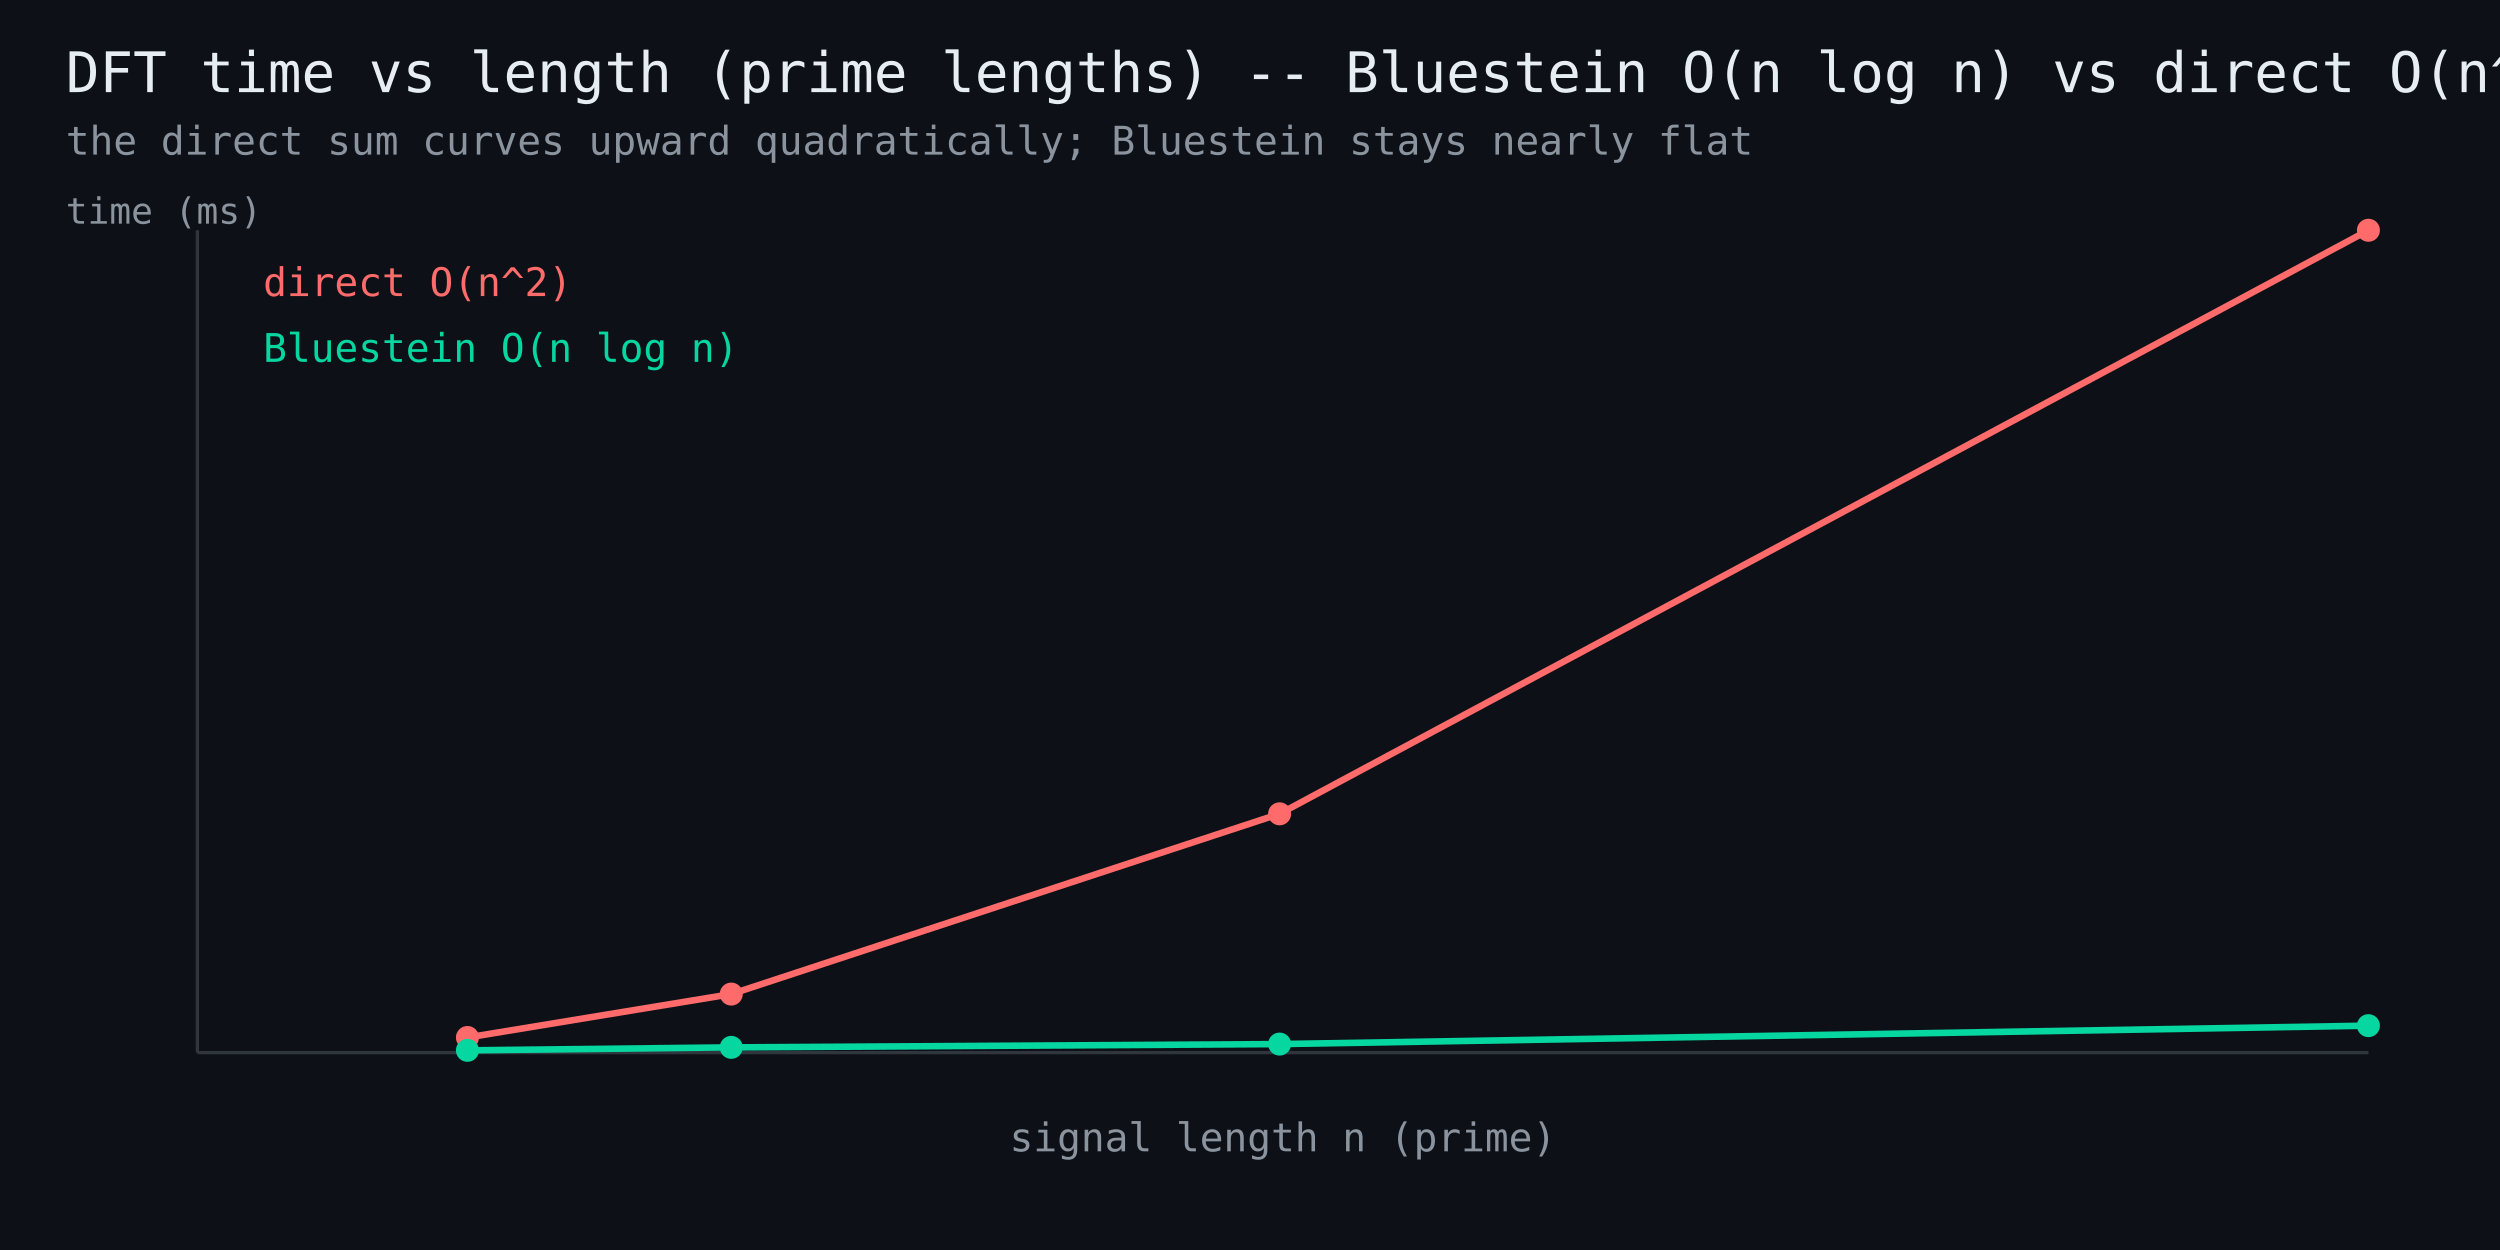
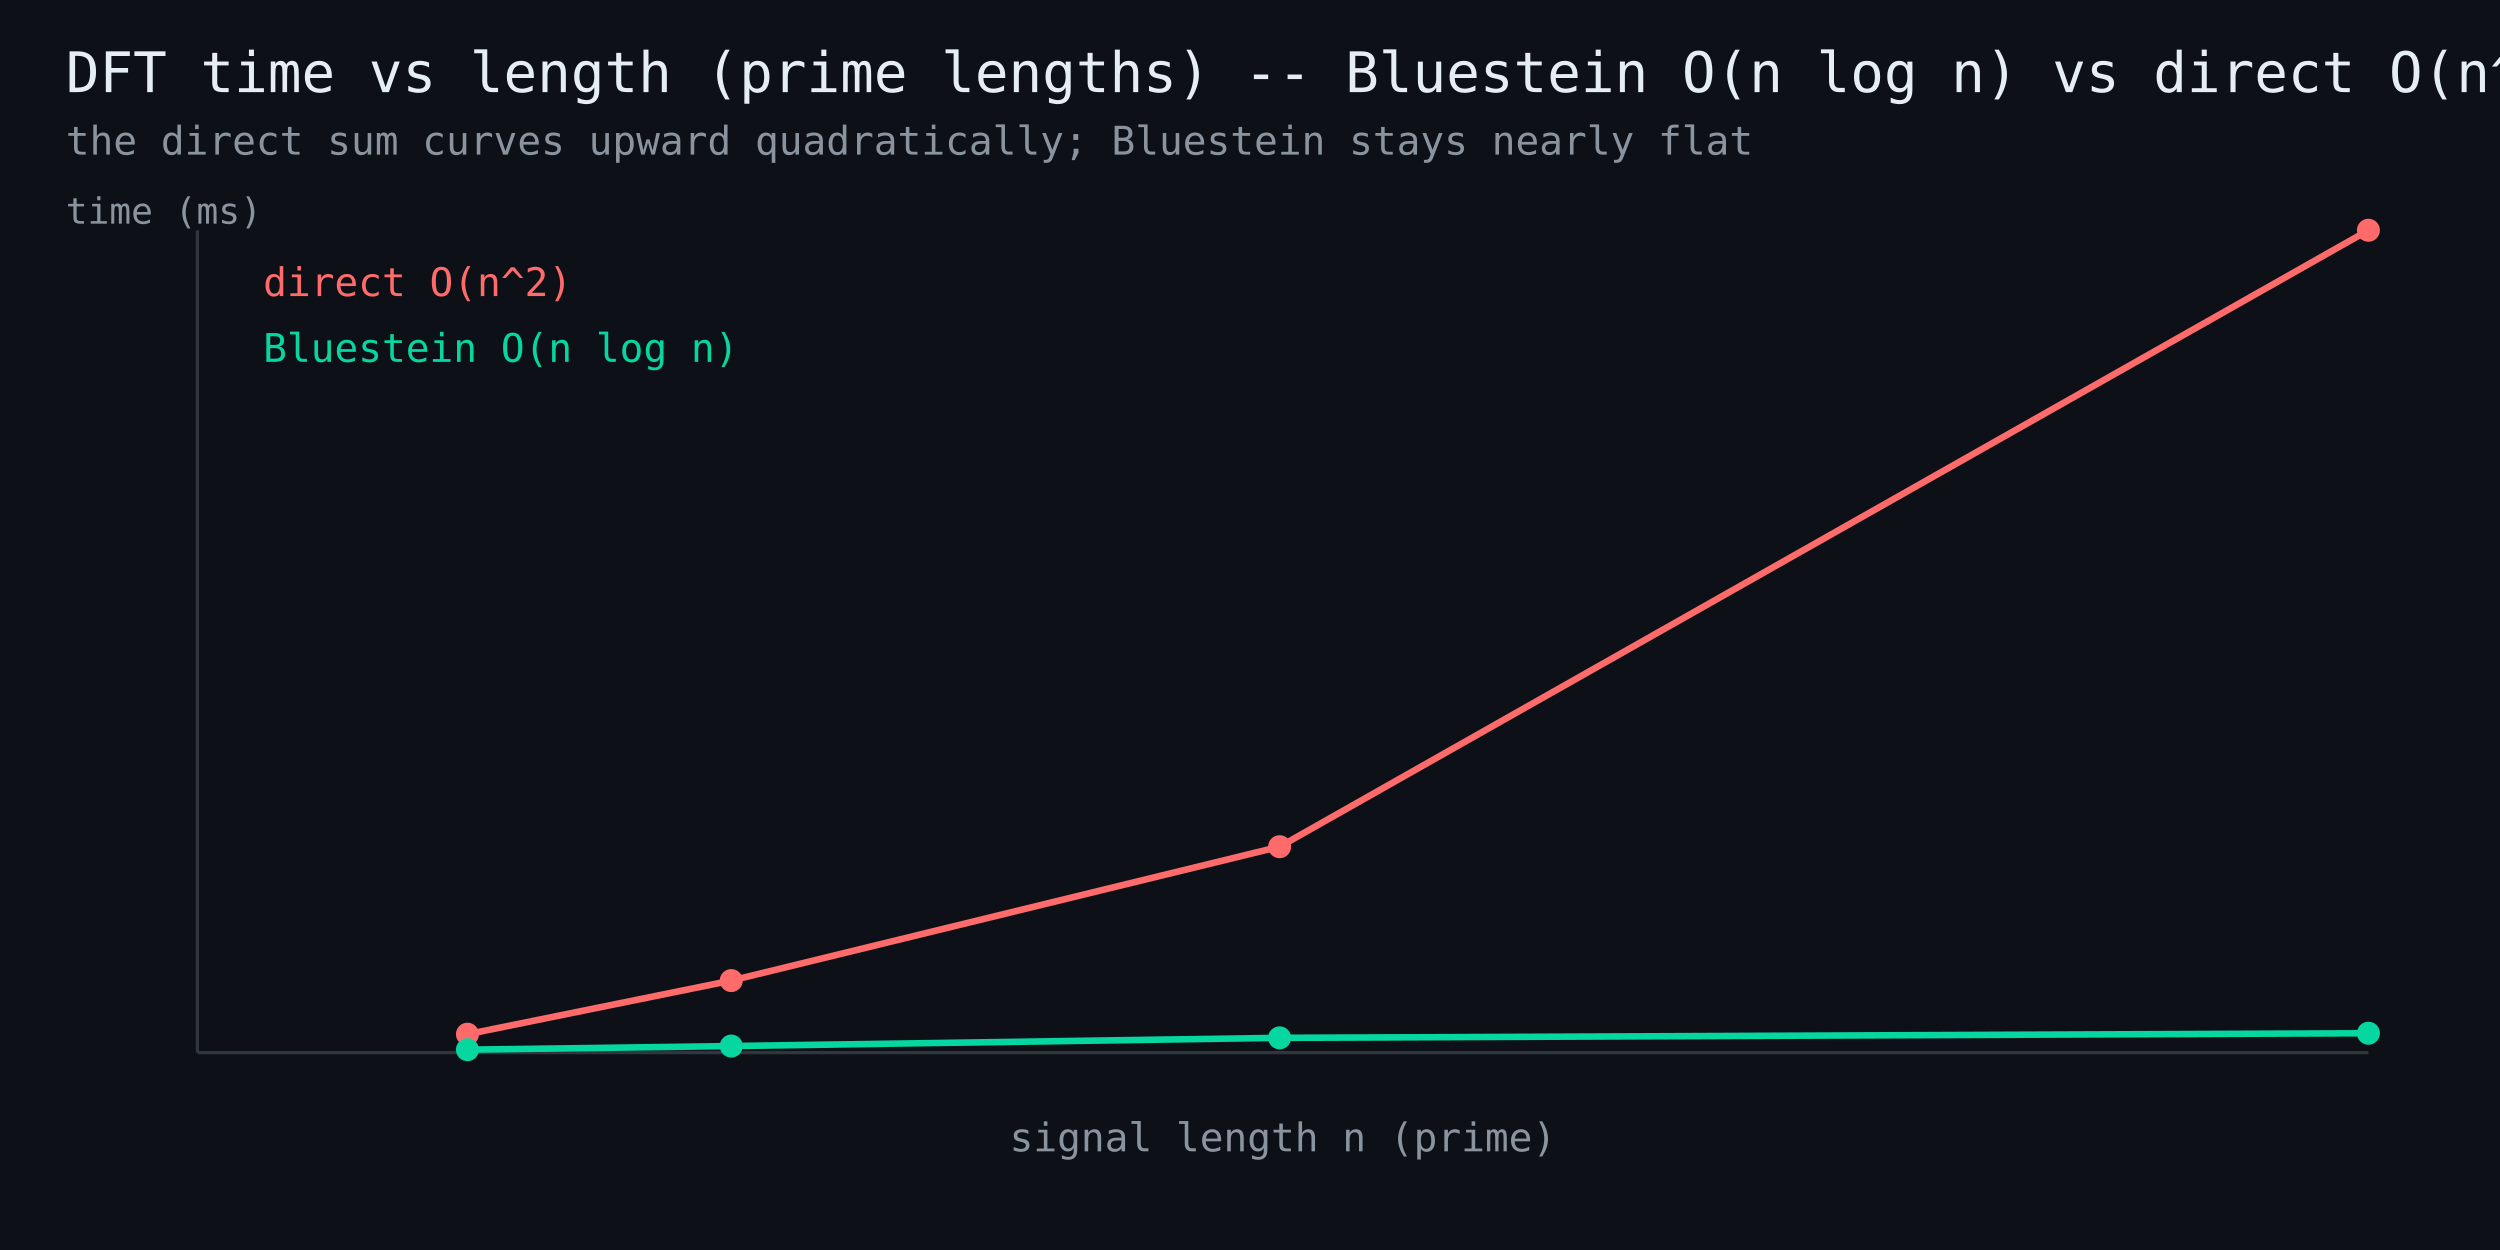
<svg xmlns="http://www.w3.org/2000/svg" width="760" height="380" viewBox="0 0 760 380" font-family="monospace">
  <rect width="760" height="380" fill="#0d1117" />
  <text x="20" y="28" fill="#e6edf3" font-size="17">DFT time vs length (prime lengths) -- Bluestein O(n log n) vs direct O(n^2)</text>
  <text x="20" y="47" fill="#8b949e" font-size="12">the direct sum curves upward quadratically; Bluestein stays nearly flat</text>
  <line x1="60" y1="320" x2="720" y2="320" stroke="#30363d" stroke-width="1" />
  <line x1="60" y1="320" x2="60" y2="70" stroke="#30363d" stroke-width="1" />
-   <polyline points="142.1,315.4 222.3,302.2 389.0,247.4 720.0,70.0" fill="none" stroke="#ff6b6b" stroke-width="2" />
-   <circle cx="142.1" cy="315.4" r="3.5" fill="#ff6b6b" />
-   <circle cx="222.3" cy="302.2" r="3.5" fill="#ff6b6b" />
-   <circle cx="389.0" cy="247.4" r="3.5" fill="#ff6b6b" />
+   <polyline points="142.1,314.4 222.3,298.1 389.0,257.4 720.0,70.0" fill="none" stroke="#ff6b6b" stroke-width="2" />
+   <circle cx="142.1" cy="314.4" r="3.5" fill="#ff6b6b" />
+   <circle cx="222.3" cy="298.1" r="3.5" fill="#ff6b6b" />
+   <circle cx="389.0" cy="257.4" r="3.5" fill="#ff6b6b" />
  <circle cx="720.0" cy="70.0" r="3.5" fill="#ff6b6b" />
  <text x="80" y="90" fill="#ff6b6b" font-size="12">direct O(n^2)</text>
-   <polyline points="142.1,319.3 222.3,318.4 389.0,317.4 720.0,311.8" fill="none" stroke="#06d6a0" stroke-width="2" />
-   <circle cx="142.1" cy="319.3" r="3.5" fill="#06d6a0" />
-   <circle cx="222.3" cy="318.4" r="3.5" fill="#06d6a0" />
-   <circle cx="389.0" cy="317.4" r="3.5" fill="#06d6a0" />
-   <circle cx="720.0" cy="311.8" r="3.5" fill="#06d6a0" />
+   <polyline points="142.1,319.1 222.3,318.0 389.0,315.5 720.0,314.1" fill="none" stroke="#06d6a0" stroke-width="2" />
+   <circle cx="142.1" cy="319.1" r="3.5" fill="#06d6a0" />
+   <circle cx="222.3" cy="318.0" r="3.5" fill="#06d6a0" />
+   <circle cx="389.0" cy="315.5" r="3.5" fill="#06d6a0" />
+   <circle cx="720.0" cy="314.1" r="3.5" fill="#06d6a0" />
  <text x="80" y="110" fill="#06d6a0" font-size="12">Bluestein O(n log n)</text>
  <text x="390" y="350" fill="#8b949e" font-size="12" text-anchor="middle">signal length n (prime)</text>
  <text x="20" y="68" fill="#8b949e" font-size="11">time (ms)</text>
</svg>
